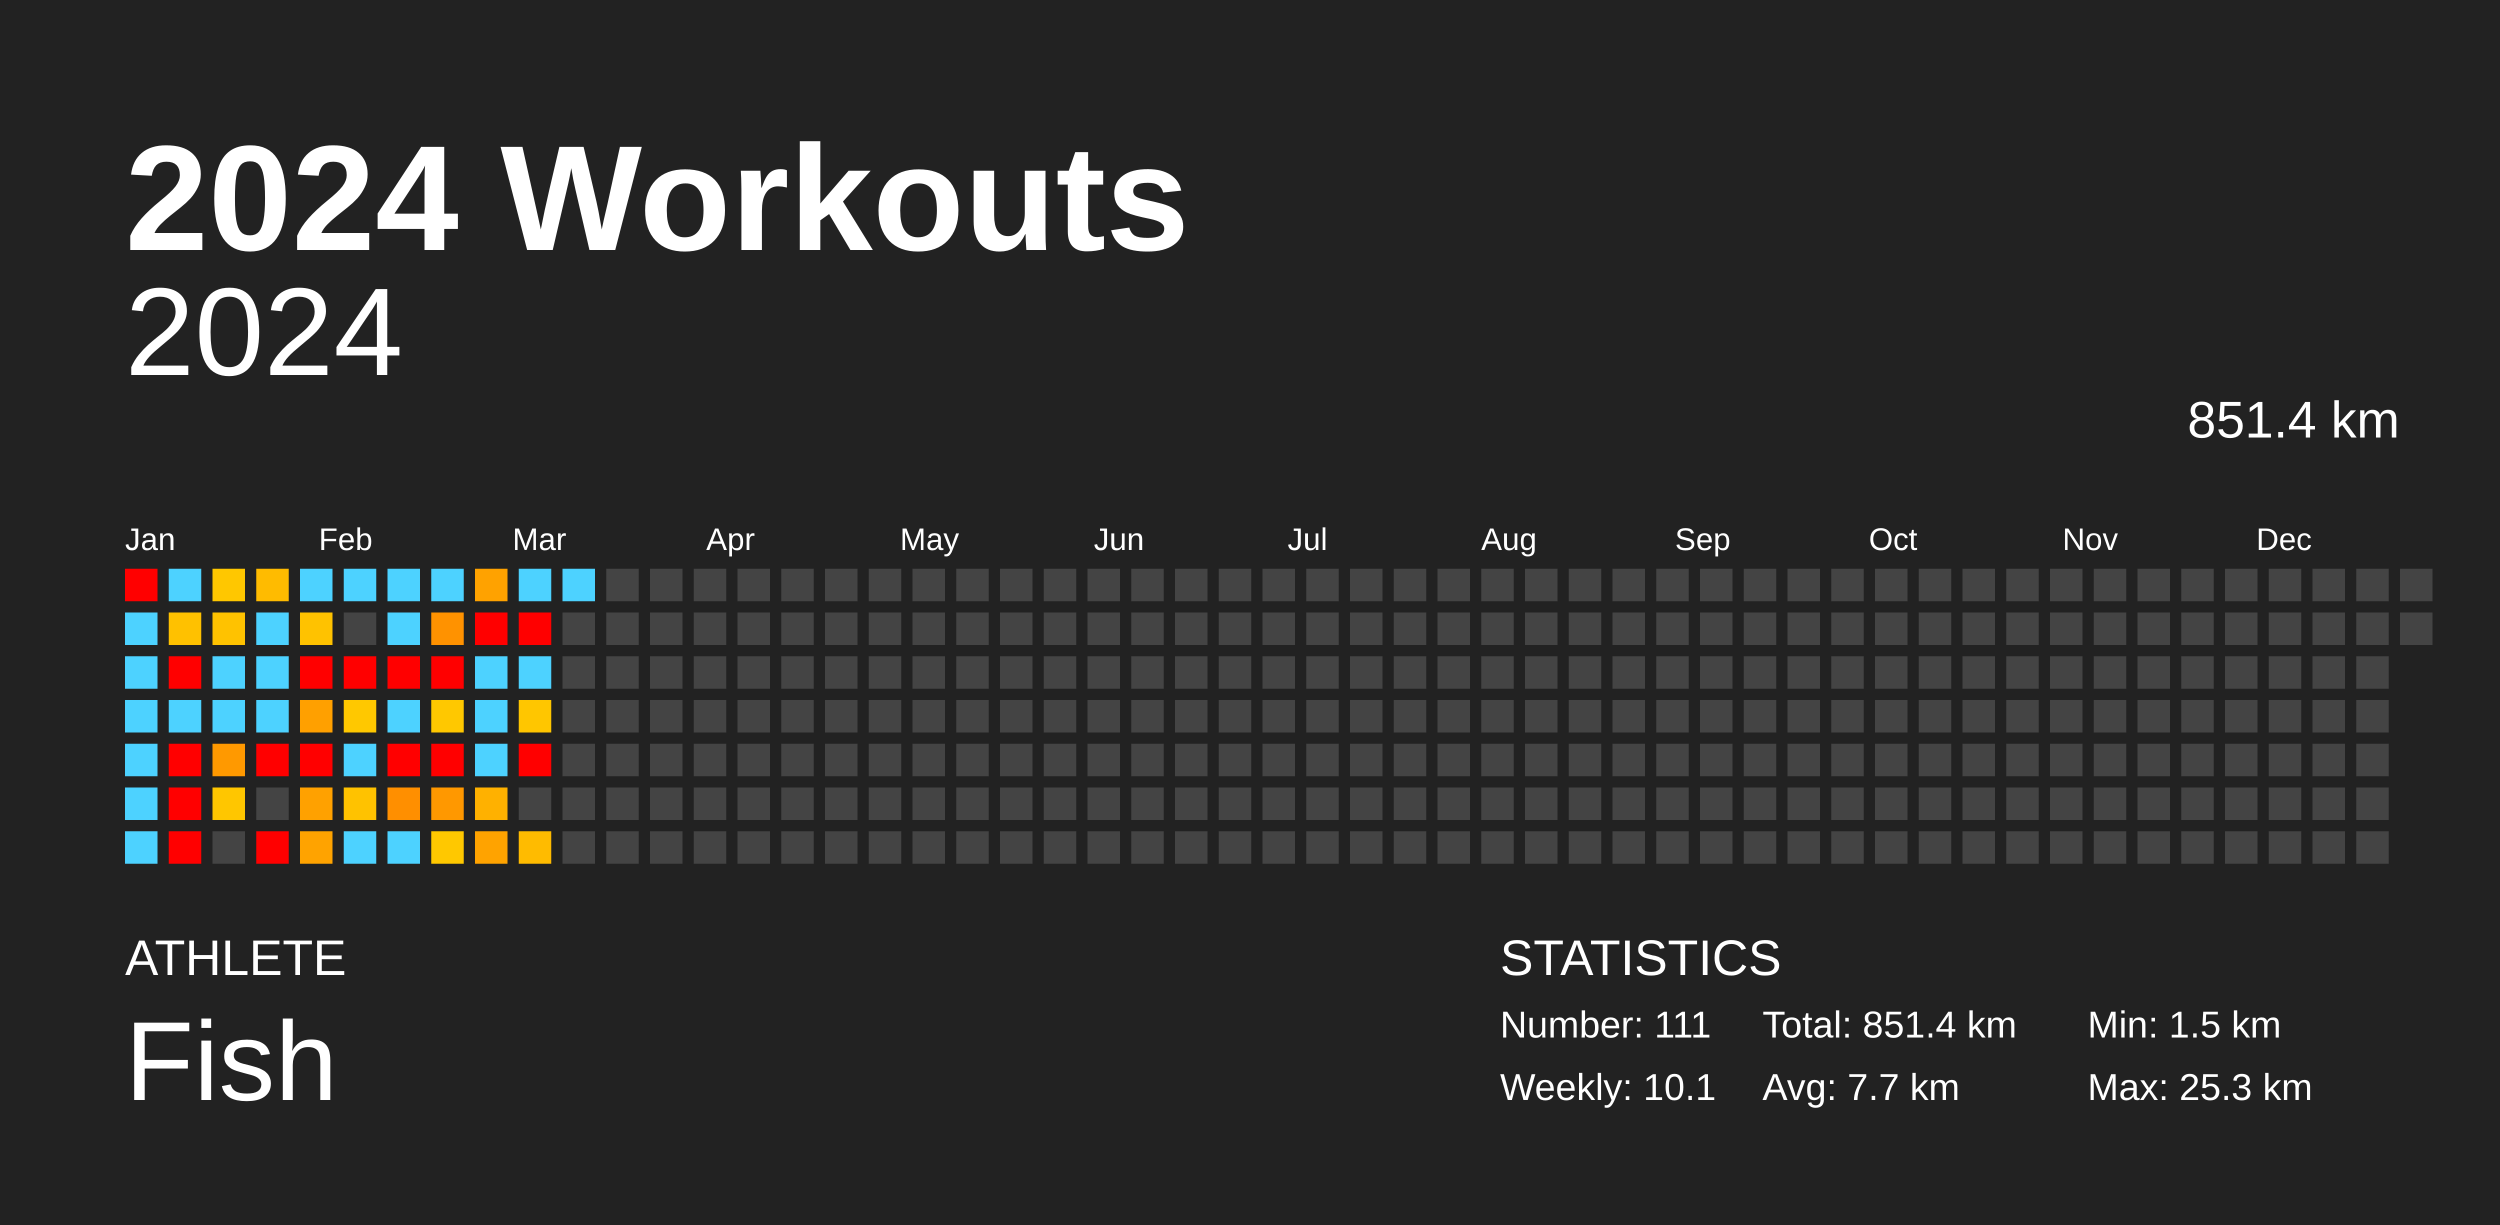
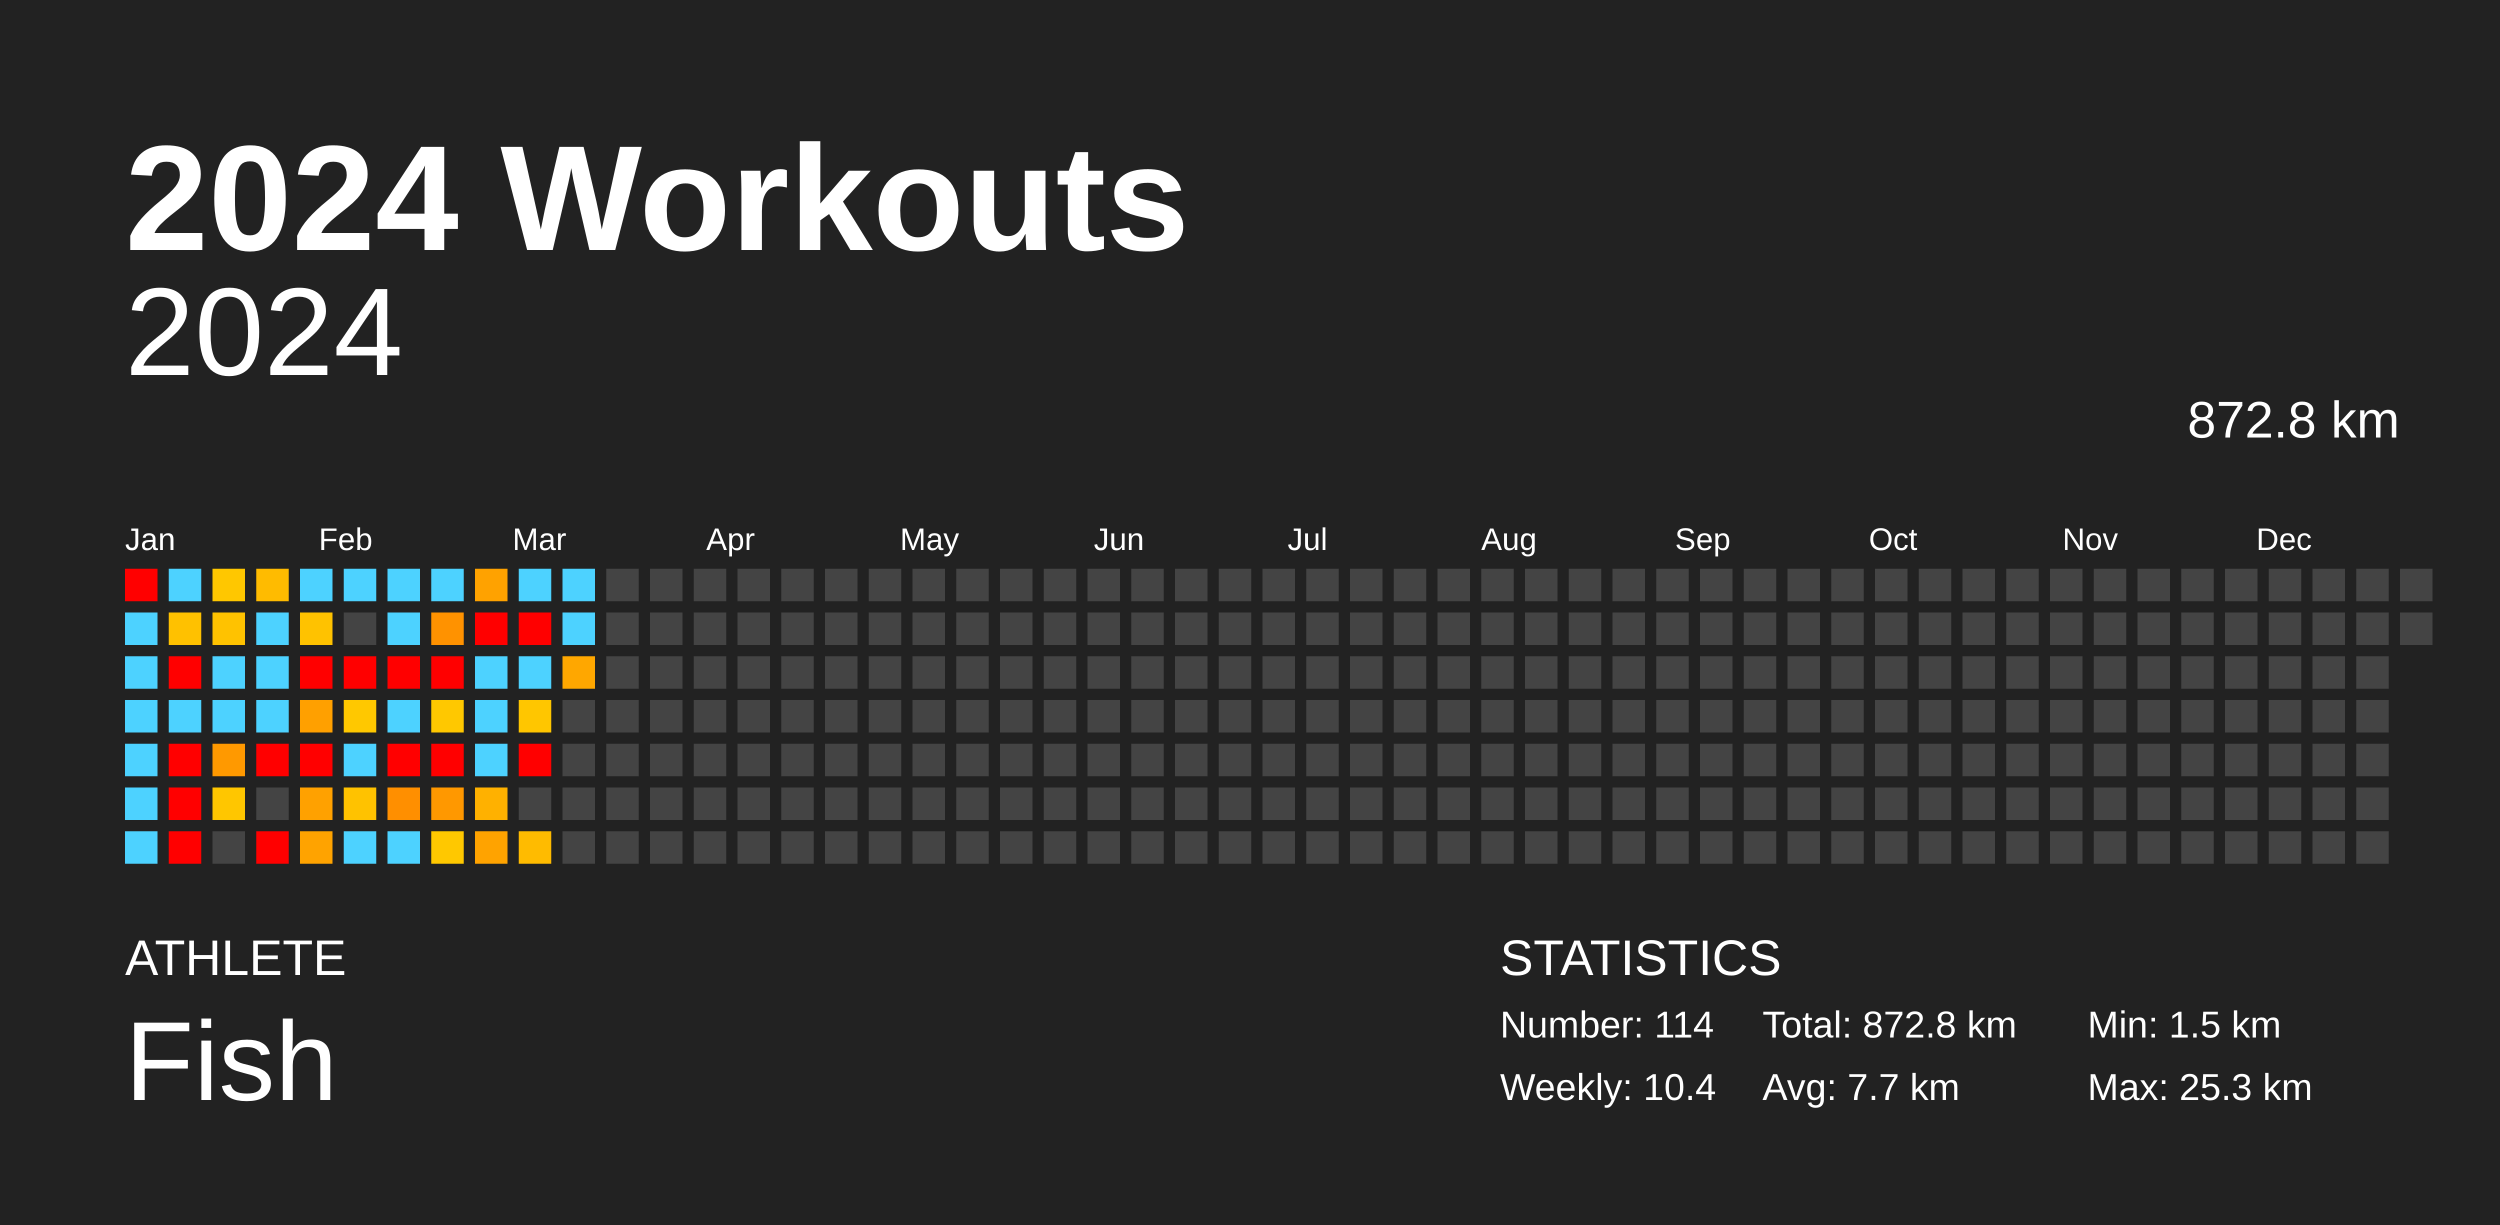
<svg xmlns="http://www.w3.org/2000/svg" baseProfile="full" height="98mm" version="1.1" viewBox="0,0,200,98" width="200mm">
  <defs />
  <rect fill="#222222" height="98" width="200" x="0" y="0" />
  <text fill="#FFFFFF" style="font-size:12px; font-family:Arial; font-weight:bold;" x="10" y="20">2024 Workouts</text>
  <text fill="#FFFFFF" style="font-size:4px; font-family:Arial" x="10" y="78">ATHLETE</text>
  <text fill="#FFFFFF" style="font-size:9px; font-family:Arial" x="10" y="88">Fish</text>
  <text fill="#FFFFFF" style="font-size:4px; font-family:Arial" x="120" y="78">STATISTICS</text>
-   <text fill="#FFFFFF" style="font-size:3px; font-family:Arial" x="120" y="83">Number: 111</text>
-   <text fill="#FFFFFF" style="font-size:3px; font-family:Arial" x="120" y="88">Weekly: 10.1</text>
-   <text fill="#FFFFFF" style="font-size:3px; font-family:Arial" x="141" y="83">Total: 851.4 km</text>
+   <text fill="#FFFFFF" style="font-size:3px; font-family:Arial" x="120" y="83">Number: 114</text>
+   <text fill="#FFFFFF" style="font-size:3px; font-family:Arial" x="120" y="88">Weekly: 10.4</text>
+   <text fill="#FFFFFF" style="font-size:3px; font-family:Arial" x="141" y="83">Total: 872.8 km</text>
  <text fill="#FFFFFF" style="font-size:3px; font-family:Arial" x="141" y="88">Avg: 7.7 km</text>
  <text fill="#FFFFFF" style="font-size:3px; font-family:Arial" x="167" y="83">Min: 1.5 km</text>
  <text fill="#FFFFFF" style="font-size:3px; font-family:Arial" x="167" y="88">Max: 25.3 km</text>
  <text alignment-baseline="hanging" fill="#FFFFFF" style="font-size:10.0px; font-family:Arial;" x="10" y="30">2024</text>
-   <text alignment-baseline="hanging" fill="#FFFFFF" style="font-size:4.125px; font-family:Arial;" x="175" y="35">851.4 km</text>
+   <text alignment-baseline="hanging" fill="#FFFFFF" style="font-size:4.125px; font-family:Arial;" x="175" y="35">872.8 km</text>
  <text fill="#FFFFFF" style="font-size:2.5px; font-family:Arial" x="10.0" y="44">Jan</text>
  <text fill="#FFFFFF" style="font-size:2.5px; font-family:Arial" x="25.5" y="44">Feb</text>
  <text fill="#FFFFFF" style="font-size:2.5px; font-family:Arial" x="41.0" y="44">Mar</text>
  <text fill="#FFFFFF" style="font-size:2.5px; font-family:Arial" x="56.5" y="44">Apr</text>
  <text fill="#FFFFFF" style="font-size:2.5px; font-family:Arial" x="72.0" y="44">May</text>
  <text fill="#FFFFFF" style="font-size:2.5px; font-family:Arial" x="87.5" y="44">Jun</text>
  <text fill="#FFFFFF" style="font-size:2.5px; font-family:Arial" x="103.0" y="44">Jul</text>
  <text fill="#FFFFFF" style="font-size:2.5px; font-family:Arial" x="118.5" y="44">Aug</text>
  <text fill="#FFFFFF" style="font-size:2.5px; font-family:Arial" x="134.0" y="44">Sep</text>
  <text fill="#FFFFFF" style="font-size:2.5px; font-family:Arial" x="149.5" y="44">Oct</text>
  <text fill="#FFFFFF" style="font-size:2.5px; font-family:Arial" x="165.0" y="44">Nov</text>
  <text fill="#FFFFFF" style="font-size:2.5px; font-family:Arial" x="180.5" y="44">Dec</text>
  <rect fill="red" height="2.6" width="2.6" x="10.0" y="45.5" />
  <rect fill="#4dd2ff" height="2.6" width="2.6" x="10.0" y="49.0" />
  <rect fill="#4dd2ff" height="2.6" width="2.6" x="10.0" y="52.5" />
  <rect fill="#4dd2ff" height="2.6" width="2.6" x="10.0" y="56.0" />
  <rect fill="#4dd2ff" height="2.6" width="2.6" x="10.0" y="59.5" />
  <rect fill="#4dd2ff" height="2.6" width="2.6" x="10.0" y="63.0" />
  <rect fill="#4dd2ff" height="2.6" width="2.6" x="10.0" y="66.5" />
  <rect fill="#4dd2ff" height="2.6" width="2.6" x="13.5" y="45.5" />
  <rect fill="#ffc100" height="2.6" width="2.6" x="13.5" y="49.0" />
  <rect fill="red" height="2.6" width="2.6" x="13.5" y="52.5" />
  <rect fill="#4dd2ff" height="2.6" width="2.6" x="13.5" y="56.0" />
  <rect fill="red" height="2.6" width="2.6" x="13.5" y="59.5" />
  <rect fill="red" height="2.6" width="2.6" x="13.5" y="63.0" />
  <rect fill="red" height="2.6" width="2.6" x="13.5" y="66.5" />
  <rect fill="#ffc700" height="2.6" width="2.6" x="17.0" y="45.5" />
  <rect fill="#ffc200" height="2.6" width="2.6" x="17.0" y="49.0" />
  <rect fill="#4dd2ff" height="2.6" width="2.6" x="17.0" y="52.5" />
  <rect fill="#4dd2ff" height="2.6" width="2.6" x="17.0" y="56.0" />
  <rect fill="#ff9900" height="2.6" width="2.6" x="17.0" y="59.5" />
  <rect fill="#ffc600" height="2.6" width="2.6" x="17.0" y="63.0" />
  <rect fill="#444444" height="2.6" width="2.6" x="17.0" y="66.5" />
  <rect fill="#ffbb00" height="2.6" width="2.6" x="20.5" y="45.5" />
  <rect fill="#4dd2ff" height="2.6" width="2.6" x="20.5" y="49.0" />
  <rect fill="#4dd2ff" height="2.6" width="2.6" x="20.5" y="52.5" />
  <rect fill="#4dd2ff" height="2.6" width="2.6" x="20.5" y="56.0" />
  <rect fill="red" height="2.6" width="2.6" x="20.5" y="59.5" />
  <rect fill="#444444" height="2.6" width="2.6" x="20.5" y="63.0" />
  <rect fill="red" height="2.6" width="2.6" x="20.5" y="66.5" />
  <rect fill="#4dd2ff" height="2.6" width="2.6" x="24.0" y="45.5" />
  <rect fill="#ffc200" height="2.6" width="2.6" x="24.0" y="49.0" />
  <rect fill="red" height="2.6" width="2.6" x="24.0" y="52.5" />
  <rect fill="#ffa000" height="2.6" width="2.6" x="24.0" y="56.0" />
  <rect fill="red" height="2.6" width="2.6" x="24.0" y="59.5" />
  <rect fill="#ffa100" height="2.6" width="2.6" x="24.0" y="63.0" />
  <rect fill="#ffa300" height="2.6" width="2.6" x="24.0" y="66.5" />
  <rect fill="#4dd2ff" height="2.6" width="2.6" x="27.5" y="45.5" />
  <rect fill="#444444" height="2.6" width="2.6" x="27.5" y="49.0" />
  <rect fill="red" height="2.6" width="2.6" x="27.5" y="52.5" />
  <rect fill="#ffc800" height="2.6" width="2.6" x="27.5" y="56.0" />
  <rect fill="#4dd2ff" height="2.6" width="2.6" x="27.5" y="59.5" />
  <rect fill="#ffc200" height="2.6" width="2.6" x="27.5" y="63.0" />
  <rect fill="#4dd2ff" height="2.6" width="2.6" x="27.5" y="66.5" />
  <rect fill="#4dd2ff" height="2.6" width="2.6" x="31.0" y="45.5" />
  <rect fill="#4dd2ff" height="2.6" width="2.6" x="31.0" y="49.0" />
  <rect fill="red" height="2.6" width="2.6" x="31.0" y="52.5" />
  <rect fill="#4dd2ff" height="2.6" width="2.6" x="31.0" y="56.0" />
  <rect fill="red" height="2.6" width="2.6" x="31.0" y="59.5" />
  <rect fill="#ff8f00" height="2.6" width="2.6" x="31.0" y="63.0" />
  <rect fill="#4dd2ff" height="2.6" width="2.6" x="31.0" y="66.5" />
  <rect fill="#4dd2ff" height="2.6" width="2.6" x="34.5" y="45.5" />
  <rect fill="#ff9200" height="2.6" width="2.6" x="34.5" y="49.0" />
  <rect fill="red" height="2.6" width="2.6" x="34.5" y="52.5" />
  <rect fill="#ffc800" height="2.6" width="2.6" x="34.5" y="56.0" />
  <rect fill="red" height="2.6" width="2.6" x="34.5" y="59.5" />
  <rect fill="#ff9800" height="2.6" width="2.6" x="34.5" y="63.0" />
  <rect fill="#ffc800" height="2.6" width="2.6" x="34.5" y="66.5" />
  <rect fill="#ffa200" height="2.6" width="2.6" x="38.0" y="45.5" />
  <rect fill="red" height="2.6" width="2.6" x="38.0" y="49.0" />
  <rect fill="#4dd2ff" height="2.6" width="2.6" x="38.0" y="52.5" />
  <rect fill="#4dd2ff" height="2.6" width="2.6" x="38.0" y="56.0" />
  <rect fill="#4dd2ff" height="2.6" width="2.6" x="38.0" y="59.5" />
  <rect fill="#ffb100" height="2.6" width="2.6" x="38.0" y="63.0" />
  <rect fill="#ffa300" height="2.6" width="2.6" x="38.0" y="66.5" />
  <rect fill="#4dd2ff" height="2.6" width="2.6" x="41.5" y="45.5" />
  <rect fill="red" height="2.6" width="2.6" x="41.5" y="49.0" />
  <rect fill="#4dd2ff" height="2.6" width="2.6" x="41.5" y="52.5" />
  <rect fill="#ffc600" height="2.6" width="2.6" x="41.5" y="56.0" />
  <rect fill="red" height="2.6" width="2.6" x="41.5" y="59.5" />
  <rect fill="#444444" height="2.6" width="2.6" x="41.5" y="63.0" />
  <rect fill="#ffbb00" height="2.6" width="2.6" x="41.5" y="66.5" />
  <rect fill="#4dd2ff" height="2.6" width="2.6" x="45.0" y="45.5" />
-   <rect fill="#444444" height="2.6" width="2.6" x="45.0" y="49.0" />
-   <rect fill="#444444" height="2.6" width="2.6" x="45.0" y="52.5" />
+   <rect fill="#4dd2ff" height="2.6" width="2.6" x="45.0" y="49.0" />
+   <rect fill="#ffa700" height="2.6" width="2.6" x="45.0" y="52.5" />
  <rect fill="#444444" height="2.6" width="2.6" x="45.0" y="56.0" />
  <rect fill="#444444" height="2.6" width="2.6" x="45.0" y="59.5" />
  <rect fill="#444444" height="2.6" width="2.6" x="45.0" y="63.0" />
  <rect fill="#444444" height="2.6" width="2.6" x="45.0" y="66.5" />
  <rect fill="#444444" height="2.6" width="2.6" x="48.5" y="45.5" />
  <rect fill="#444444" height="2.6" width="2.6" x="48.5" y="49.0" />
  <rect fill="#444444" height="2.6" width="2.6" x="48.5" y="52.5" />
  <rect fill="#444444" height="2.6" width="2.6" x="48.5" y="56.0" />
  <rect fill="#444444" height="2.6" width="2.6" x="48.5" y="59.5" />
  <rect fill="#444444" height="2.6" width="2.6" x="48.5" y="63.0" />
  <rect fill="#444444" height="2.6" width="2.6" x="48.5" y="66.5" />
  <rect fill="#444444" height="2.6" width="2.6" x="52.0" y="45.5" />
  <rect fill="#444444" height="2.6" width="2.6" x="52.0" y="49.0" />
  <rect fill="#444444" height="2.6" width="2.6" x="52.0" y="52.5" />
  <rect fill="#444444" height="2.6" width="2.6" x="52.0" y="56.0" />
  <rect fill="#444444" height="2.6" width="2.6" x="52.0" y="59.5" />
  <rect fill="#444444" height="2.6" width="2.6" x="52.0" y="63.0" />
  <rect fill="#444444" height="2.6" width="2.6" x="52.0" y="66.5" />
  <rect fill="#444444" height="2.6" width="2.6" x="55.5" y="45.5" />
  <rect fill="#444444" height="2.6" width="2.6" x="55.5" y="49.0" />
  <rect fill="#444444" height="2.6" width="2.6" x="55.5" y="52.5" />
  <rect fill="#444444" height="2.6" width="2.6" x="55.5" y="56.0" />
  <rect fill="#444444" height="2.6" width="2.6" x="55.5" y="59.5" />
  <rect fill="#444444" height="2.6" width="2.6" x="55.5" y="63.0" />
  <rect fill="#444444" height="2.6" width="2.6" x="55.5" y="66.5" />
  <rect fill="#444444" height="2.6" width="2.6" x="59.0" y="45.5" />
  <rect fill="#444444" height="2.6" width="2.6" x="59.0" y="49.0" />
  <rect fill="#444444" height="2.6" width="2.6" x="59.0" y="52.5" />
  <rect fill="#444444" height="2.6" width="2.6" x="59.0" y="56.0" />
  <rect fill="#444444" height="2.6" width="2.6" x="59.0" y="59.5" />
  <rect fill="#444444" height="2.6" width="2.6" x="59.0" y="63.0" />
  <rect fill="#444444" height="2.6" width="2.6" x="59.0" y="66.5" />
  <rect fill="#444444" height="2.6" width="2.6" x="62.5" y="45.5" />
  <rect fill="#444444" height="2.6" width="2.6" x="62.5" y="49.0" />
  <rect fill="#444444" height="2.6" width="2.6" x="62.5" y="52.5" />
  <rect fill="#444444" height="2.6" width="2.6" x="62.5" y="56.0" />
  <rect fill="#444444" height="2.6" width="2.6" x="62.5" y="59.5" />
  <rect fill="#444444" height="2.6" width="2.6" x="62.5" y="63.0" />
  <rect fill="#444444" height="2.6" width="2.6" x="62.5" y="66.5" />
  <rect fill="#444444" height="2.6" width="2.6" x="66.0" y="45.5" />
  <rect fill="#444444" height="2.6" width="2.6" x="66.0" y="49.0" />
  <rect fill="#444444" height="2.6" width="2.6" x="66.0" y="52.5" />
  <rect fill="#444444" height="2.6" width="2.6" x="66.0" y="56.0" />
  <rect fill="#444444" height="2.6" width="2.6" x="66.0" y="59.5" />
  <rect fill="#444444" height="2.6" width="2.6" x="66.0" y="63.0" />
  <rect fill="#444444" height="2.6" width="2.6" x="66.0" y="66.5" />
  <rect fill="#444444" height="2.6" width="2.6" x="69.5" y="45.5" />
  <rect fill="#444444" height="2.6" width="2.6" x="69.5" y="49.0" />
  <rect fill="#444444" height="2.6" width="2.6" x="69.5" y="52.5" />
  <rect fill="#444444" height="2.6" width="2.6" x="69.5" y="56.0" />
  <rect fill="#444444" height="2.6" width="2.6" x="69.5" y="59.5" />
  <rect fill="#444444" height="2.6" width="2.6" x="69.5" y="63.0" />
  <rect fill="#444444" height="2.6" width="2.6" x="69.5" y="66.5" />
  <rect fill="#444444" height="2.6" width="2.6" x="73.0" y="45.5" />
  <rect fill="#444444" height="2.6" width="2.6" x="73.0" y="49.0" />
  <rect fill="#444444" height="2.6" width="2.6" x="73.0" y="52.5" />
  <rect fill="#444444" height="2.6" width="2.6" x="73.0" y="56.0" />
  <rect fill="#444444" height="2.6" width="2.6" x="73.0" y="59.5" />
  <rect fill="#444444" height="2.6" width="2.6" x="73.0" y="63.0" />
  <rect fill="#444444" height="2.6" width="2.6" x="73.0" y="66.5" />
  <rect fill="#444444" height="2.6" width="2.6" x="76.5" y="45.5" />
  <rect fill="#444444" height="2.6" width="2.6" x="76.5" y="49.0" />
  <rect fill="#444444" height="2.6" width="2.6" x="76.5" y="52.5" />
  <rect fill="#444444" height="2.6" width="2.6" x="76.5" y="56.0" />
  <rect fill="#444444" height="2.6" width="2.6" x="76.5" y="59.5" />
  <rect fill="#444444" height="2.6" width="2.6" x="76.5" y="63.0" />
  <rect fill="#444444" height="2.6" width="2.6" x="76.5" y="66.5" />
  <rect fill="#444444" height="2.6" width="2.6" x="80.0" y="45.5" />
  <rect fill="#444444" height="2.6" width="2.6" x="80.0" y="49.0" />
  <rect fill="#444444" height="2.6" width="2.6" x="80.0" y="52.5" />
  <rect fill="#444444" height="2.6" width="2.6" x="80.0" y="56.0" />
  <rect fill="#444444" height="2.6" width="2.6" x="80.0" y="59.5" />
  <rect fill="#444444" height="2.6" width="2.6" x="80.0" y="63.0" />
  <rect fill="#444444" height="2.6" width="2.6" x="80.0" y="66.5" />
  <rect fill="#444444" height="2.6" width="2.6" x="83.5" y="45.5" />
  <rect fill="#444444" height="2.6" width="2.6" x="83.5" y="49.0" />
  <rect fill="#444444" height="2.6" width="2.6" x="83.5" y="52.5" />
  <rect fill="#444444" height="2.6" width="2.6" x="83.5" y="56.0" />
  <rect fill="#444444" height="2.6" width="2.6" x="83.5" y="59.5" />
  <rect fill="#444444" height="2.6" width="2.6" x="83.5" y="63.0" />
  <rect fill="#444444" height="2.6" width="2.6" x="83.5" y="66.5" />
  <rect fill="#444444" height="2.6" width="2.6" x="87.0" y="45.5" />
  <rect fill="#444444" height="2.6" width="2.6" x="87.0" y="49.0" />
  <rect fill="#444444" height="2.6" width="2.6" x="87.0" y="52.5" />
  <rect fill="#444444" height="2.6" width="2.6" x="87.0" y="56.0" />
  <rect fill="#444444" height="2.6" width="2.6" x="87.0" y="59.5" />
  <rect fill="#444444" height="2.6" width="2.6" x="87.0" y="63.0" />
  <rect fill="#444444" height="2.6" width="2.6" x="87.0" y="66.5" />
  <rect fill="#444444" height="2.6" width="2.6" x="90.5" y="45.5" />
  <rect fill="#444444" height="2.6" width="2.6" x="90.5" y="49.0" />
  <rect fill="#444444" height="2.6" width="2.6" x="90.5" y="52.5" />
  <rect fill="#444444" height="2.6" width="2.6" x="90.5" y="56.0" />
  <rect fill="#444444" height="2.6" width="2.6" x="90.5" y="59.5" />
  <rect fill="#444444" height="2.6" width="2.6" x="90.5" y="63.0" />
  <rect fill="#444444" height="2.6" width="2.6" x="90.5" y="66.5" />
  <rect fill="#444444" height="2.6" width="2.6" x="94.0" y="45.5" />
  <rect fill="#444444" height="2.6" width="2.6" x="94.0" y="49.0" />
  <rect fill="#444444" height="2.6" width="2.6" x="94.0" y="52.5" />
  <rect fill="#444444" height="2.6" width="2.6" x="94.0" y="56.0" />
  <rect fill="#444444" height="2.6" width="2.6" x="94.0" y="59.5" />
  <rect fill="#444444" height="2.6" width="2.6" x="94.0" y="63.0" />
  <rect fill="#444444" height="2.6" width="2.6" x="94.0" y="66.5" />
  <rect fill="#444444" height="2.6" width="2.6" x="97.5" y="45.5" />
  <rect fill="#444444" height="2.6" width="2.6" x="97.5" y="49.0" />
  <rect fill="#444444" height="2.6" width="2.6" x="97.5" y="52.5" />
  <rect fill="#444444" height="2.6" width="2.6" x="97.5" y="56.0" />
  <rect fill="#444444" height="2.6" width="2.6" x="97.5" y="59.5" />
  <rect fill="#444444" height="2.6" width="2.6" x="97.5" y="63.0" />
  <rect fill="#444444" height="2.6" width="2.6" x="97.5" y="66.5" />
  <rect fill="#444444" height="2.6" width="2.6" x="101.0" y="45.5" />
  <rect fill="#444444" height="2.6" width="2.6" x="101.0" y="49.0" />
  <rect fill="#444444" height="2.6" width="2.6" x="101.0" y="52.5" />
  <rect fill="#444444" height="2.6" width="2.6" x="101.0" y="56.0" />
  <rect fill="#444444" height="2.6" width="2.6" x="101.0" y="59.5" />
  <rect fill="#444444" height="2.6" width="2.6" x="101.0" y="63.0" />
  <rect fill="#444444" height="2.6" width="2.6" x="101.0" y="66.5" />
  <rect fill="#444444" height="2.6" width="2.6" x="104.5" y="45.5" />
  <rect fill="#444444" height="2.6" width="2.6" x="104.5" y="49.0" />
  <rect fill="#444444" height="2.6" width="2.6" x="104.5" y="52.5" />
  <rect fill="#444444" height="2.6" width="2.6" x="104.5" y="56.0" />
  <rect fill="#444444" height="2.6" width="2.6" x="104.5" y="59.5" />
  <rect fill="#444444" height="2.6" width="2.6" x="104.5" y="63.0" />
  <rect fill="#444444" height="2.6" width="2.6" x="104.5" y="66.5" />
  <rect fill="#444444" height="2.6" width="2.6" x="108.0" y="45.5" />
  <rect fill="#444444" height="2.6" width="2.6" x="108.0" y="49.0" />
  <rect fill="#444444" height="2.6" width="2.6" x="108.0" y="52.5" />
  <rect fill="#444444" height="2.6" width="2.6" x="108.0" y="56.0" />
  <rect fill="#444444" height="2.6" width="2.6" x="108.0" y="59.5" />
  <rect fill="#444444" height="2.6" width="2.6" x="108.0" y="63.0" />
  <rect fill="#444444" height="2.6" width="2.6" x="108.0" y="66.5" />
  <rect fill="#444444" height="2.6" width="2.6" x="111.5" y="45.5" />
  <rect fill="#444444" height="2.6" width="2.6" x="111.5" y="49.0" />
  <rect fill="#444444" height="2.6" width="2.6" x="111.5" y="52.5" />
  <rect fill="#444444" height="2.6" width="2.6" x="111.5" y="56.0" />
  <rect fill="#444444" height="2.6" width="2.6" x="111.5" y="59.5" />
  <rect fill="#444444" height="2.6" width="2.6" x="111.5" y="63.0" />
  <rect fill="#444444" height="2.6" width="2.6" x="111.5" y="66.5" />
  <rect fill="#444444" height="2.6" width="2.6" x="115.0" y="45.5" />
  <rect fill="#444444" height="2.6" width="2.6" x="115.0" y="49.0" />
  <rect fill="#444444" height="2.6" width="2.6" x="115.0" y="52.5" />
  <rect fill="#444444" height="2.6" width="2.6" x="115.0" y="56.0" />
  <rect fill="#444444" height="2.6" width="2.6" x="115.0" y="59.5" />
  <rect fill="#444444" height="2.6" width="2.6" x="115.0" y="63.0" />
  <rect fill="#444444" height="2.6" width="2.6" x="115.0" y="66.5" />
  <rect fill="#444444" height="2.6" width="2.6" x="118.5" y="45.5" />
  <rect fill="#444444" height="2.6" width="2.6" x="118.5" y="49.0" />
  <rect fill="#444444" height="2.6" width="2.6" x="118.5" y="52.5" />
  <rect fill="#444444" height="2.6" width="2.6" x="118.5" y="56.0" />
  <rect fill="#444444" height="2.6" width="2.6" x="118.5" y="59.5" />
  <rect fill="#444444" height="2.6" width="2.6" x="118.5" y="63.0" />
  <rect fill="#444444" height="2.6" width="2.6" x="118.5" y="66.5" />
  <rect fill="#444444" height="2.6" width="2.6" x="122.0" y="45.5" />
  <rect fill="#444444" height="2.6" width="2.6" x="122.0" y="49.0" />
  <rect fill="#444444" height="2.6" width="2.6" x="122.0" y="52.5" />
  <rect fill="#444444" height="2.6" width="2.6" x="122.0" y="56.0" />
  <rect fill="#444444" height="2.6" width="2.6" x="122.0" y="59.5" />
  <rect fill="#444444" height="2.6" width="2.6" x="122.0" y="63.0" />
  <rect fill="#444444" height="2.6" width="2.6" x="122.0" y="66.5" />
  <rect fill="#444444" height="2.6" width="2.6" x="125.5" y="45.5" />
  <rect fill="#444444" height="2.6" width="2.6" x="125.5" y="49.0" />
  <rect fill="#444444" height="2.6" width="2.6" x="125.5" y="52.5" />
  <rect fill="#444444" height="2.6" width="2.6" x="125.5" y="56.0" />
  <rect fill="#444444" height="2.6" width="2.6" x="125.5" y="59.5" />
  <rect fill="#444444" height="2.6" width="2.6" x="125.5" y="63.0" />
  <rect fill="#444444" height="2.6" width="2.6" x="125.5" y="66.5" />
  <rect fill="#444444" height="2.6" width="2.6" x="129.0" y="45.5" />
  <rect fill="#444444" height="2.6" width="2.6" x="129.0" y="49.0" />
  <rect fill="#444444" height="2.6" width="2.6" x="129.0" y="52.5" />
  <rect fill="#444444" height="2.6" width="2.6" x="129.0" y="56.0" />
  <rect fill="#444444" height="2.6" width="2.6" x="129.0" y="59.5" />
  <rect fill="#444444" height="2.6" width="2.6" x="129.0" y="63.0" />
  <rect fill="#444444" height="2.6" width="2.6" x="129.0" y="66.5" />
  <rect fill="#444444" height="2.6" width="2.6" x="132.5" y="45.5" />
  <rect fill="#444444" height="2.6" width="2.6" x="132.5" y="49.0" />
  <rect fill="#444444" height="2.6" width="2.6" x="132.5" y="52.5" />
  <rect fill="#444444" height="2.6" width="2.6" x="132.5" y="56.0" />
  <rect fill="#444444" height="2.6" width="2.6" x="132.5" y="59.5" />
  <rect fill="#444444" height="2.6" width="2.6" x="132.5" y="63.0" />
  <rect fill="#444444" height="2.6" width="2.6" x="132.5" y="66.5" />
  <rect fill="#444444" height="2.6" width="2.6" x="136.0" y="45.5" />
  <rect fill="#444444" height="2.6" width="2.6" x="136.0" y="49.0" />
  <rect fill="#444444" height="2.6" width="2.6" x="136.0" y="52.5" />
  <rect fill="#444444" height="2.6" width="2.6" x="136.0" y="56.0" />
  <rect fill="#444444" height="2.6" width="2.6" x="136.0" y="59.5" />
  <rect fill="#444444" height="2.6" width="2.6" x="136.0" y="63.0" />
  <rect fill="#444444" height="2.6" width="2.6" x="136.0" y="66.5" />
  <rect fill="#444444" height="2.6" width="2.6" x="139.5" y="45.5" />
  <rect fill="#444444" height="2.6" width="2.6" x="139.5" y="49.0" />
  <rect fill="#444444" height="2.6" width="2.6" x="139.5" y="52.5" />
  <rect fill="#444444" height="2.6" width="2.6" x="139.5" y="56.0" />
  <rect fill="#444444" height="2.6" width="2.6" x="139.5" y="59.5" />
  <rect fill="#444444" height="2.6" width="2.6" x="139.5" y="63.0" />
  <rect fill="#444444" height="2.6" width="2.6" x="139.5" y="66.5" />
  <rect fill="#444444" height="2.6" width="2.6" x="143.0" y="45.5" />
  <rect fill="#444444" height="2.6" width="2.6" x="143.0" y="49.0" />
  <rect fill="#444444" height="2.6" width="2.6" x="143.0" y="52.5" />
  <rect fill="#444444" height="2.6" width="2.6" x="143.0" y="56.0" />
  <rect fill="#444444" height="2.6" width="2.6" x="143.0" y="59.5" />
  <rect fill="#444444" height="2.6" width="2.6" x="143.0" y="63.0" />
  <rect fill="#444444" height="2.6" width="2.6" x="143.0" y="66.5" />
  <rect fill="#444444" height="2.6" width="2.6" x="146.5" y="45.5" />
  <rect fill="#444444" height="2.6" width="2.6" x="146.5" y="49.0" />
  <rect fill="#444444" height="2.6" width="2.6" x="146.5" y="52.5" />
  <rect fill="#444444" height="2.6" width="2.6" x="146.5" y="56.0" />
  <rect fill="#444444" height="2.6" width="2.6" x="146.5" y="59.5" />
  <rect fill="#444444" height="2.6" width="2.6" x="146.5" y="63.0" />
  <rect fill="#444444" height="2.6" width="2.6" x="146.5" y="66.5" />
  <rect fill="#444444" height="2.6" width="2.6" x="150.0" y="45.5" />
  <rect fill="#444444" height="2.6" width="2.6" x="150.0" y="49.0" />
  <rect fill="#444444" height="2.6" width="2.6" x="150.0" y="52.5" />
  <rect fill="#444444" height="2.6" width="2.6" x="150.0" y="56.0" />
  <rect fill="#444444" height="2.6" width="2.6" x="150.0" y="59.5" />
  <rect fill="#444444" height="2.6" width="2.6" x="150.0" y="63.0" />
  <rect fill="#444444" height="2.6" width="2.6" x="150.0" y="66.5" />
  <rect fill="#444444" height="2.6" width="2.6" x="153.5" y="45.5" />
  <rect fill="#444444" height="2.6" width="2.6" x="153.5" y="49.0" />
  <rect fill="#444444" height="2.6" width="2.6" x="153.5" y="52.5" />
  <rect fill="#444444" height="2.6" width="2.6" x="153.5" y="56.0" />
  <rect fill="#444444" height="2.6" width="2.6" x="153.5" y="59.5" />
  <rect fill="#444444" height="2.6" width="2.6" x="153.5" y="63.0" />
  <rect fill="#444444" height="2.6" width="2.6" x="153.5" y="66.5" />
  <rect fill="#444444" height="2.6" width="2.6" x="157.0" y="45.5" />
  <rect fill="#444444" height="2.6" width="2.6" x="157.0" y="49.0" />
  <rect fill="#444444" height="2.6" width="2.6" x="157.0" y="52.5" />
  <rect fill="#444444" height="2.6" width="2.6" x="157.0" y="56.0" />
  <rect fill="#444444" height="2.6" width="2.6" x="157.0" y="59.5" />
  <rect fill="#444444" height="2.6" width="2.6" x="157.0" y="63.0" />
  <rect fill="#444444" height="2.6" width="2.6" x="157.0" y="66.5" />
  <rect fill="#444444" height="2.6" width="2.6" x="160.5" y="45.5" />
  <rect fill="#444444" height="2.6" width="2.6" x="160.5" y="49.0" />
  <rect fill="#444444" height="2.6" width="2.6" x="160.5" y="52.5" />
  <rect fill="#444444" height="2.6" width="2.6" x="160.5" y="56.0" />
  <rect fill="#444444" height="2.6" width="2.6" x="160.5" y="59.5" />
  <rect fill="#444444" height="2.6" width="2.6" x="160.5" y="63.0" />
  <rect fill="#444444" height="2.6" width="2.6" x="160.5" y="66.5" />
  <rect fill="#444444" height="2.6" width="2.6" x="164.0" y="45.5" />
  <rect fill="#444444" height="2.6" width="2.6" x="164.0" y="49.0" />
  <rect fill="#444444" height="2.6" width="2.6" x="164.0" y="52.5" />
  <rect fill="#444444" height="2.6" width="2.6" x="164.0" y="56.0" />
  <rect fill="#444444" height="2.6" width="2.6" x="164.0" y="59.5" />
  <rect fill="#444444" height="2.6" width="2.6" x="164.0" y="63.0" />
  <rect fill="#444444" height="2.6" width="2.6" x="164.0" y="66.5" />
  <rect fill="#444444" height="2.6" width="2.6" x="167.5" y="45.5" />
  <rect fill="#444444" height="2.6" width="2.6" x="167.5" y="49.0" />
  <rect fill="#444444" height="2.6" width="2.6" x="167.5" y="52.5" />
  <rect fill="#444444" height="2.6" width="2.6" x="167.5" y="56.0" />
  <rect fill="#444444" height="2.6" width="2.6" x="167.5" y="59.5" />
  <rect fill="#444444" height="2.6" width="2.6" x="167.5" y="63.0" />
  <rect fill="#444444" height="2.6" width="2.6" x="167.5" y="66.5" />
  <rect fill="#444444" height="2.6" width="2.6" x="171.0" y="45.5" />
  <rect fill="#444444" height="2.6" width="2.6" x="171.0" y="49.0" />
  <rect fill="#444444" height="2.6" width="2.6" x="171.0" y="52.5" />
  <rect fill="#444444" height="2.6" width="2.6" x="171.0" y="56.0" />
  <rect fill="#444444" height="2.6" width="2.6" x="171.0" y="59.5" />
  <rect fill="#444444" height="2.6" width="2.6" x="171.0" y="63.0" />
  <rect fill="#444444" height="2.6" width="2.6" x="171.0" y="66.5" />
  <rect fill="#444444" height="2.6" width="2.6" x="174.5" y="45.5" />
  <rect fill="#444444" height="2.6" width="2.6" x="174.5" y="49.0" />
  <rect fill="#444444" height="2.6" width="2.6" x="174.5" y="52.5" />
  <rect fill="#444444" height="2.6" width="2.6" x="174.5" y="56.0" />
  <rect fill="#444444" height="2.6" width="2.6" x="174.5" y="59.5" />
  <rect fill="#444444" height="2.6" width="2.6" x="174.5" y="63.0" />
  <rect fill="#444444" height="2.6" width="2.6" x="174.5" y="66.5" />
  <rect fill="#444444" height="2.6" width="2.6" x="178.0" y="45.5" />
  <rect fill="#444444" height="2.6" width="2.6" x="178.0" y="49.0" />
  <rect fill="#444444" height="2.6" width="2.6" x="178.0" y="52.5" />
  <rect fill="#444444" height="2.6" width="2.6" x="178.0" y="56.0" />
  <rect fill="#444444" height="2.6" width="2.6" x="178.0" y="59.5" />
  <rect fill="#444444" height="2.6" width="2.6" x="178.0" y="63.0" />
  <rect fill="#444444" height="2.6" width="2.6" x="178.0" y="66.5" />
  <rect fill="#444444" height="2.6" width="2.6" x="181.5" y="45.5" />
  <rect fill="#444444" height="2.6" width="2.6" x="181.5" y="49.0" />
  <rect fill="#444444" height="2.6" width="2.6" x="181.5" y="52.5" />
  <rect fill="#444444" height="2.6" width="2.6" x="181.5" y="56.0" />
  <rect fill="#444444" height="2.6" width="2.6" x="181.5" y="59.5" />
  <rect fill="#444444" height="2.6" width="2.6" x="181.5" y="63.0" />
  <rect fill="#444444" height="2.6" width="2.6" x="181.5" y="66.5" />
  <rect fill="#444444" height="2.6" width="2.6" x="185.0" y="45.5" />
  <rect fill="#444444" height="2.6" width="2.6" x="185.0" y="49.0" />
  <rect fill="#444444" height="2.6" width="2.6" x="185.0" y="52.5" />
  <rect fill="#444444" height="2.6" width="2.6" x="185.0" y="56.0" />
  <rect fill="#444444" height="2.6" width="2.6" x="185.0" y="59.5" />
  <rect fill="#444444" height="2.6" width="2.6" x="185.0" y="63.0" />
  <rect fill="#444444" height="2.6" width="2.6" x="185.0" y="66.5" />
  <rect fill="#444444" height="2.6" width="2.6" x="188.5" y="45.5" />
  <rect fill="#444444" height="2.6" width="2.6" x="188.5" y="49.0" />
  <rect fill="#444444" height="2.6" width="2.6" x="188.5" y="52.5" />
  <rect fill="#444444" height="2.6" width="2.6" x="188.5" y="56.0" />
  <rect fill="#444444" height="2.6" width="2.6" x="188.5" y="59.5" />
  <rect fill="#444444" height="2.6" width="2.6" x="188.5" y="63.0" />
  <rect fill="#444444" height="2.6" width="2.6" x="188.5" y="66.5" />
  <rect fill="#444444" height="2.6" width="2.6" x="192.0" y="45.5" />
  <rect fill="#444444" height="2.6" width="2.6" x="192.0" y="49.0" />
</svg>
